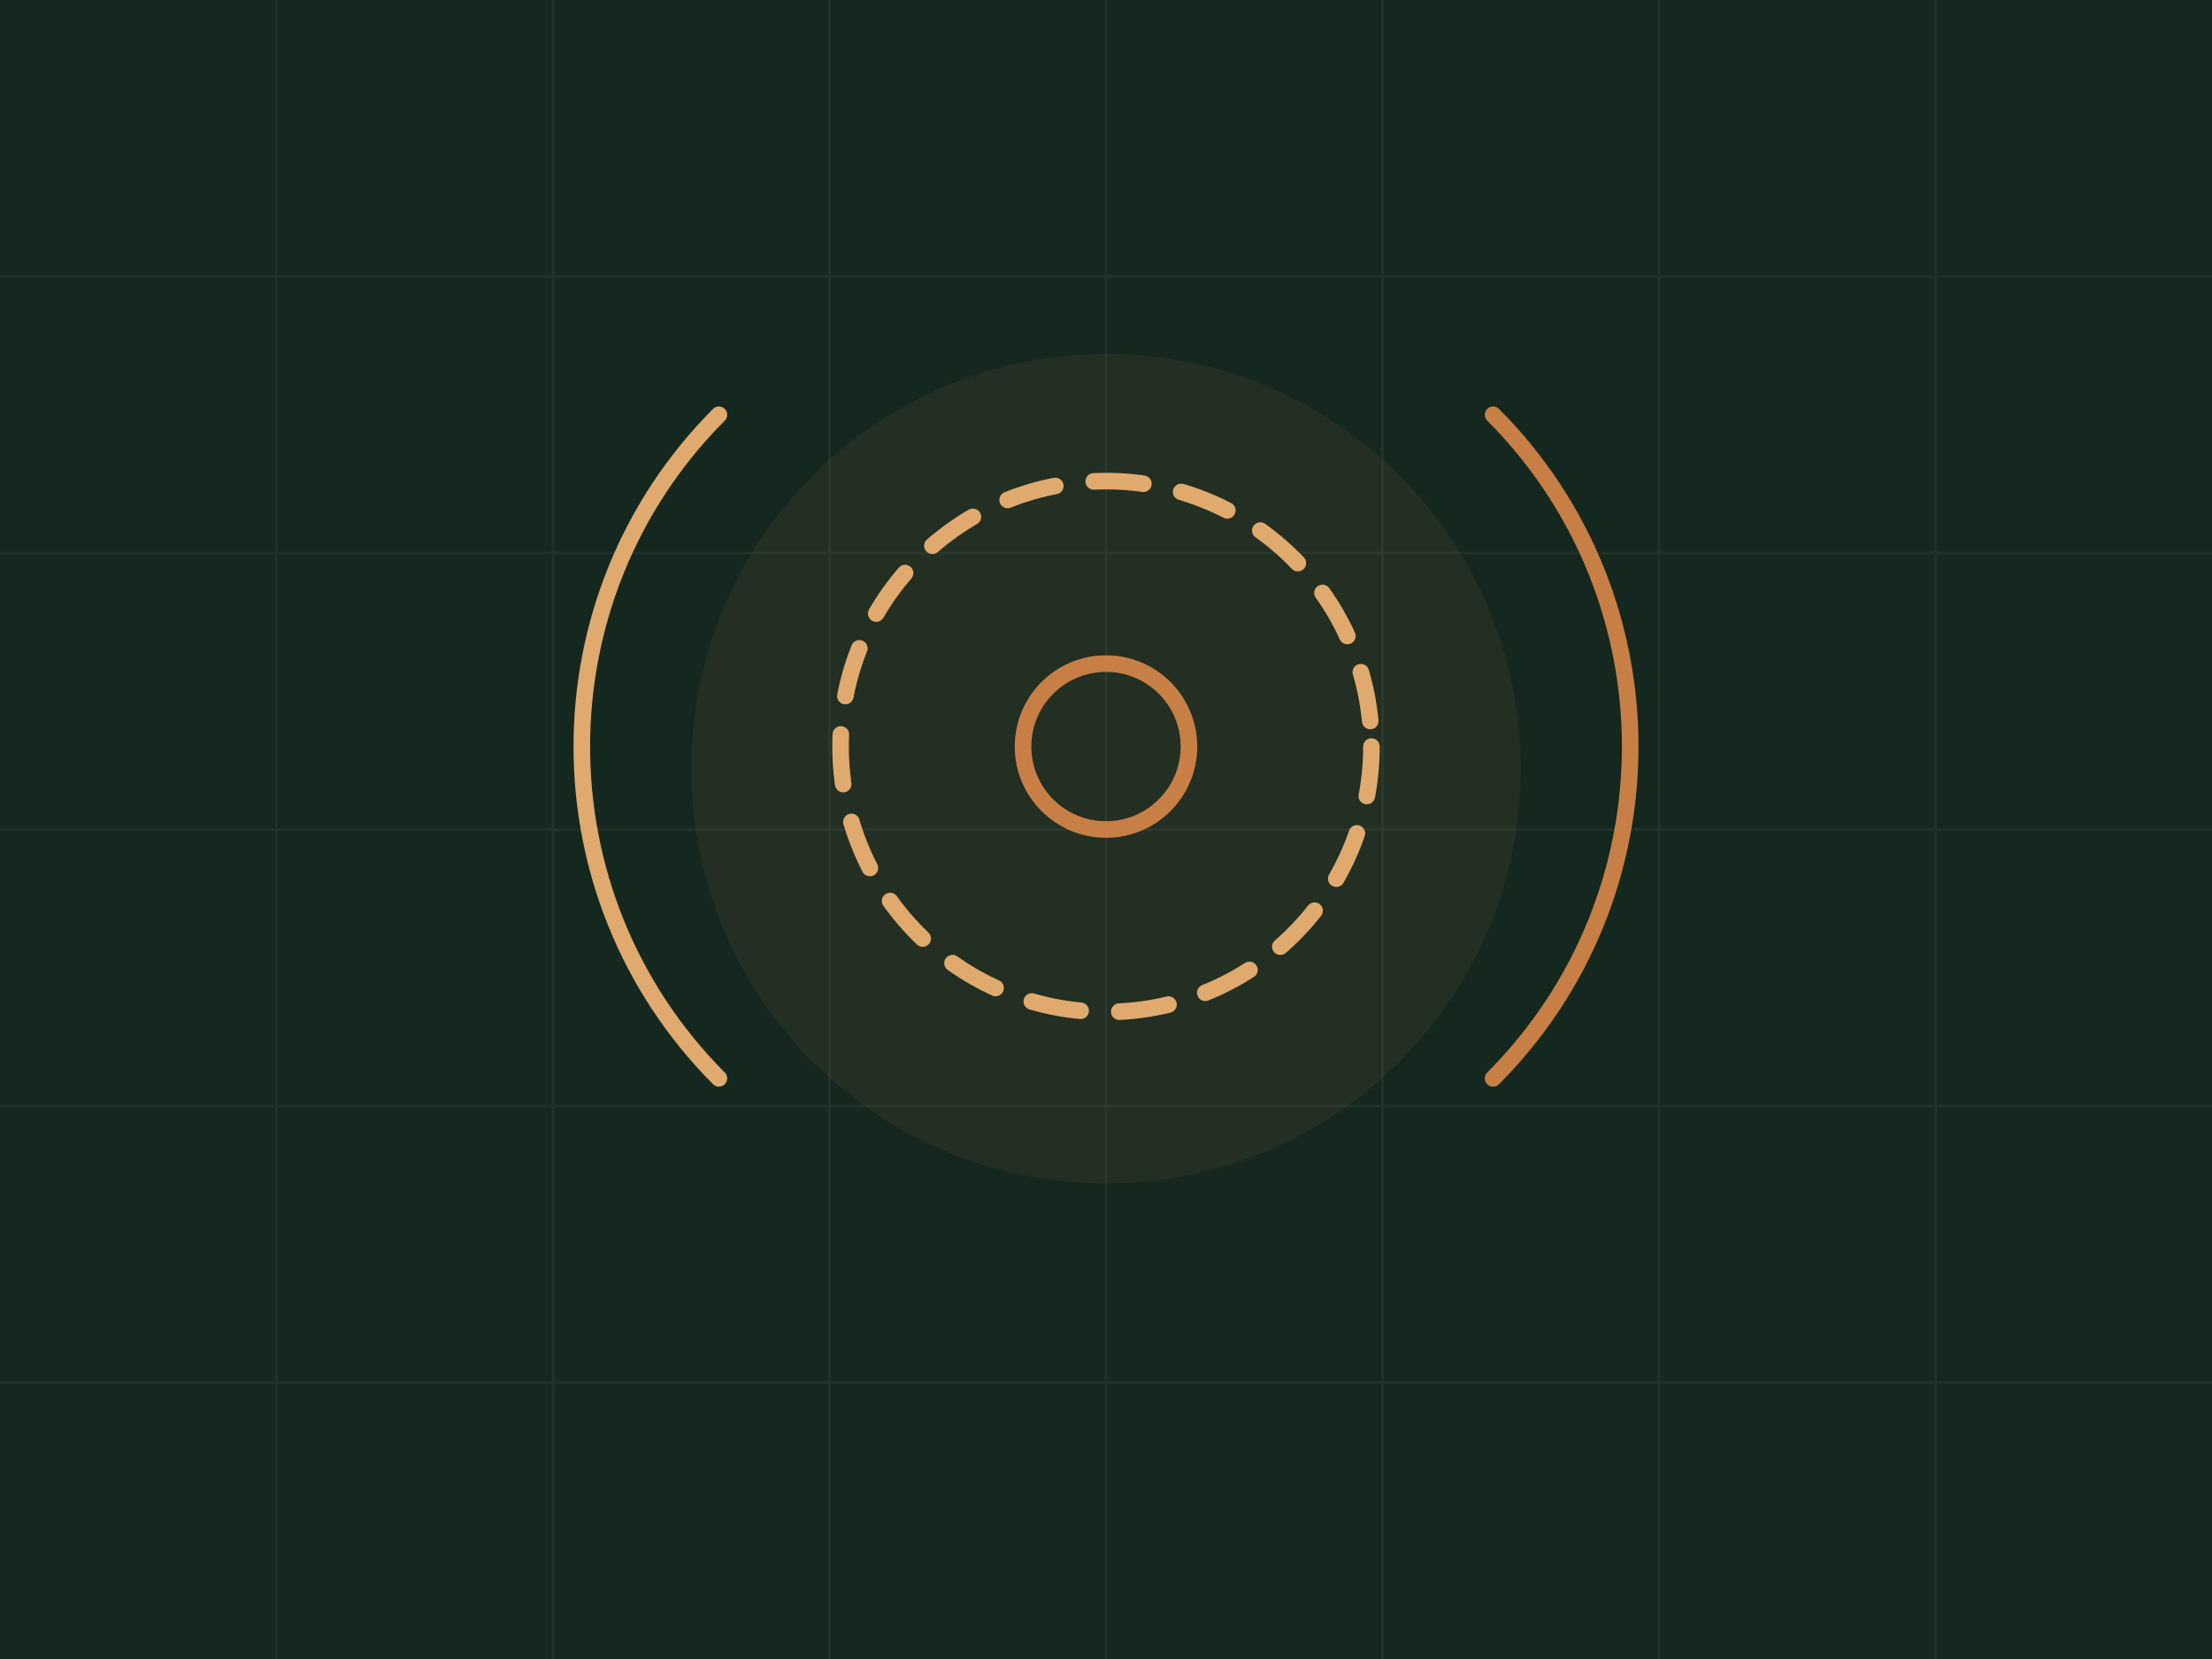
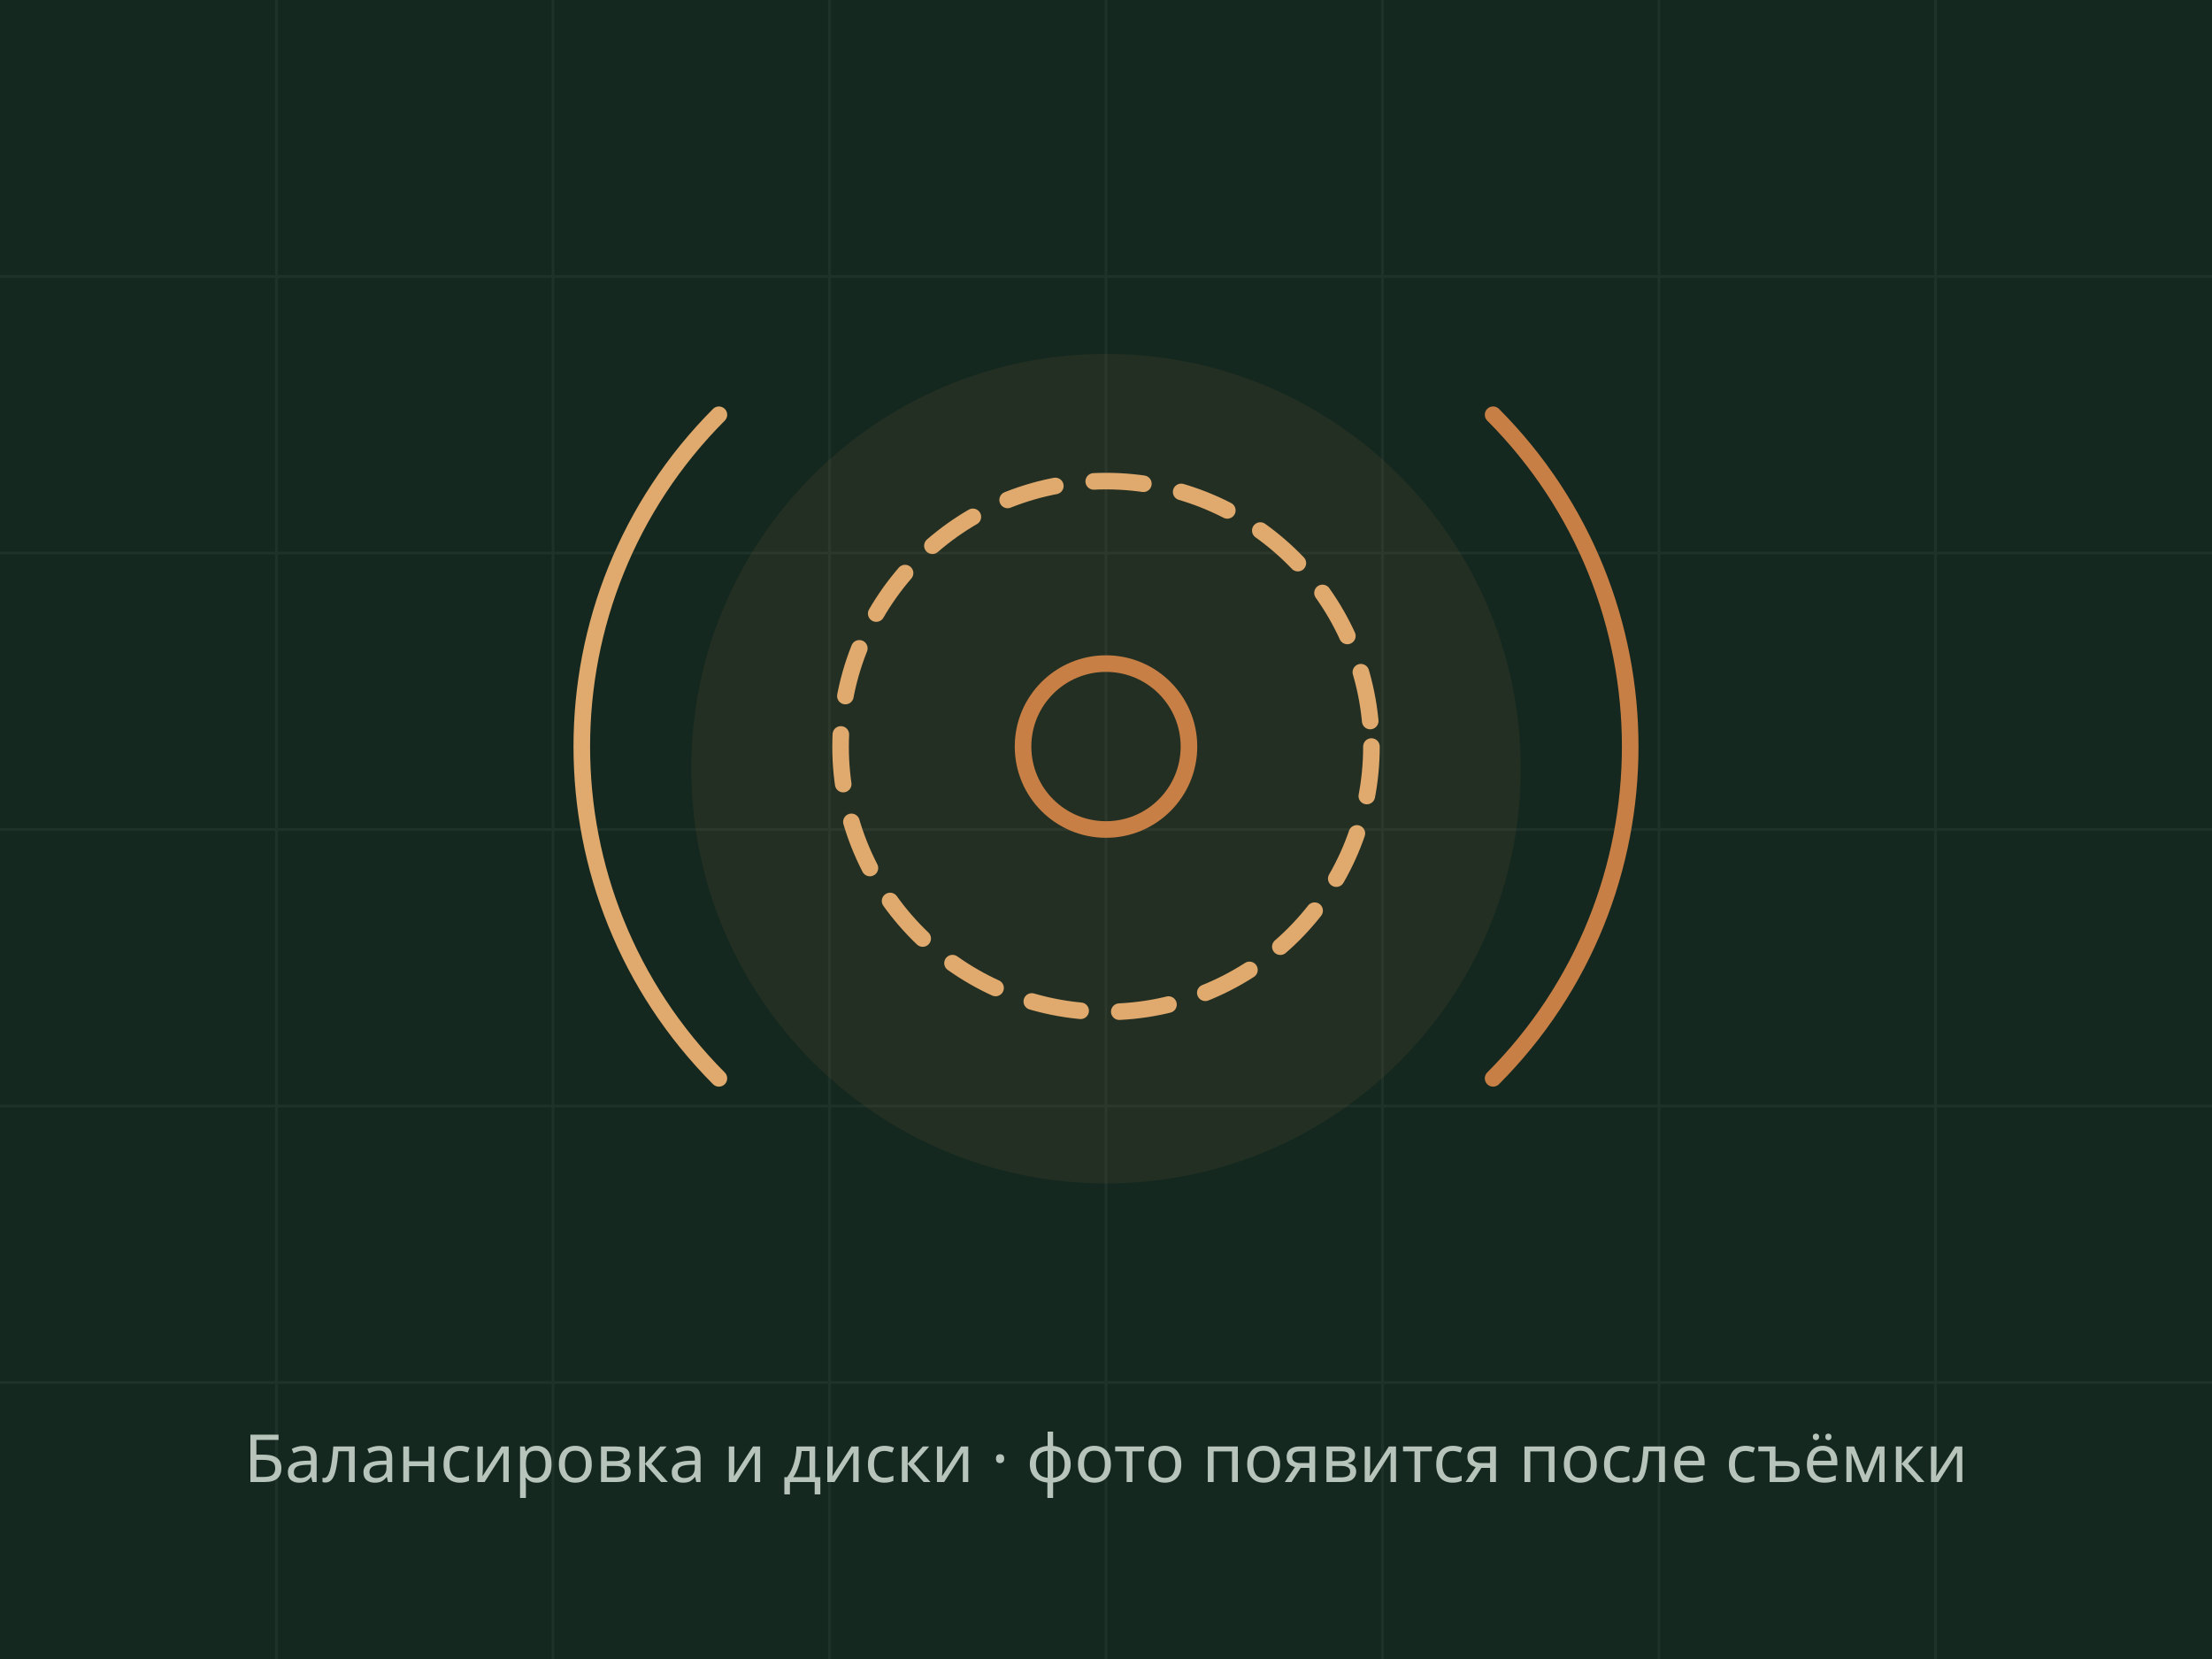
<svg xmlns="http://www.w3.org/2000/svg" viewBox="0 0 800 600" role="img">
  <rect width="800" height="600" fill="#14281F" />
  <g stroke="#B7C4BB" stroke-opacity=".07">
    <path d="M0 100h800M0 200h800M0 300h800M0 400h800M0 500h800M100 0v600M200 0v600M300 0v600M400 0v600M500 0v600M600 0v600M700 0v600" />
  </g>
  <circle cx="400" cy="278" r="150" fill="#C87F45" opacity=".08" />
  <g fill="none" stroke="#E0A96D" stroke-width="6" stroke-linecap="round" stroke-linejoin="round">
    <circle cx="400" cy="270" r="96" stroke-dasharray="18 14" />
    <circle cx="400" cy="270" r="30" stroke="#C87F45" />
    <path d="M540 150a170 170 0 0 1 0 240" stroke="#C87F45" />
    <path d="M260 150a170 170 0 0 0 0 240" />
  </g>
+   <g fill="#B7C4BB" font-family="sans-serif" font-size="24">
+     <text x="400" y="536" text-anchor="middle">Балансировка и диски · фото появится после съёмки</text>
+   </g>
</svg>
